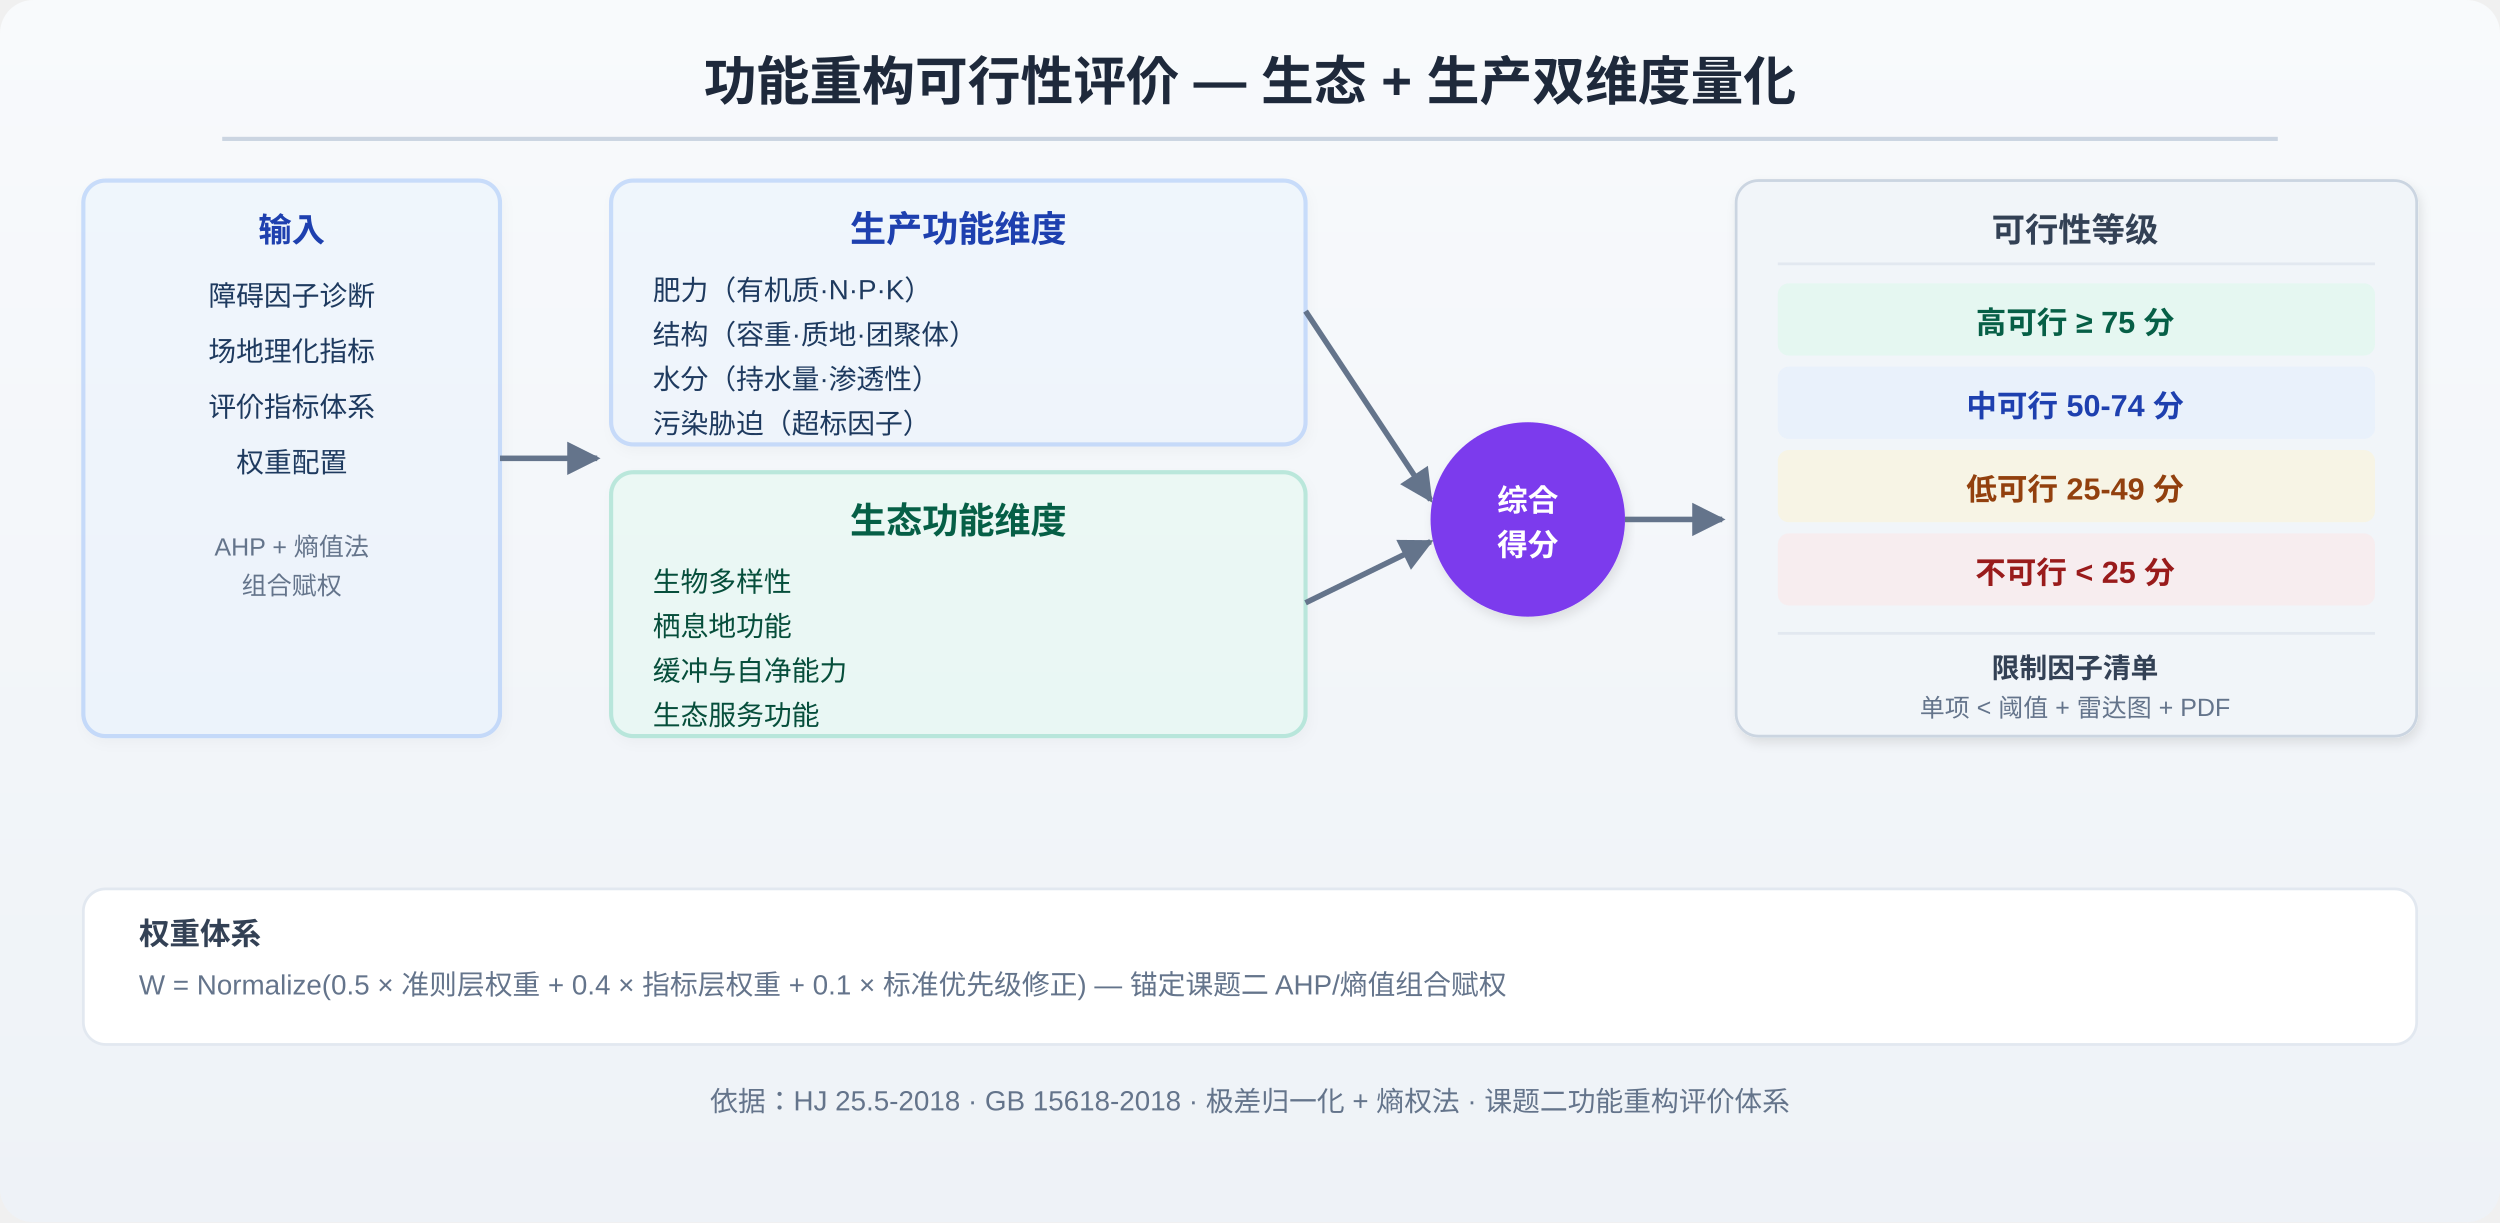
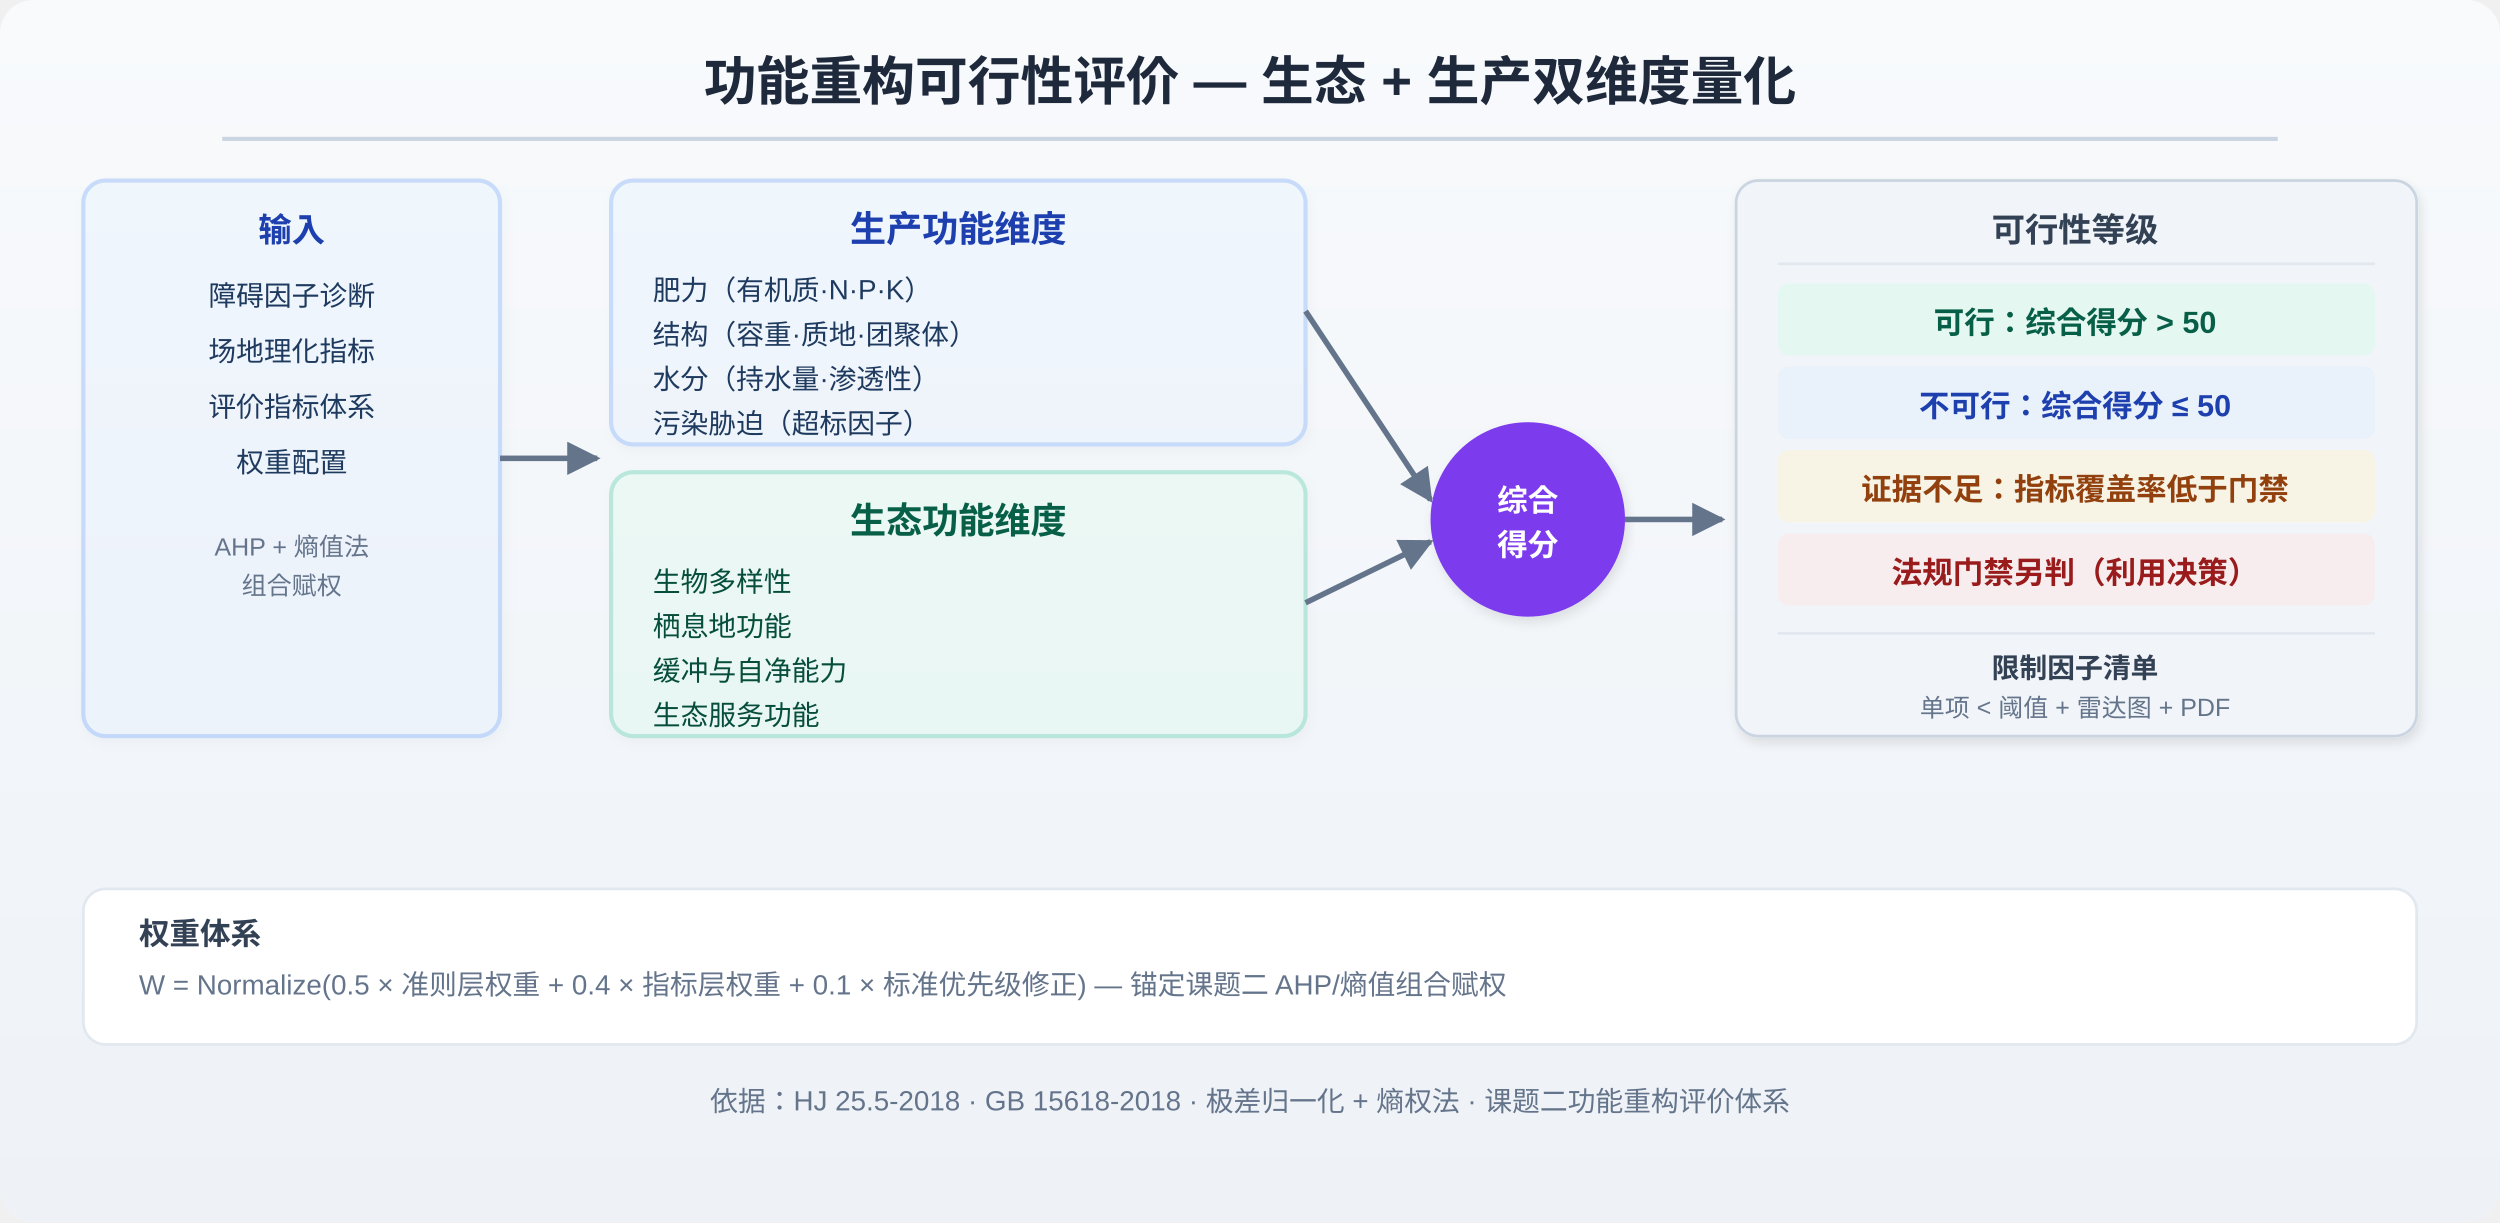
<svg xmlns="http://www.w3.org/2000/svg" viewBox="0 0 900 440" font-family="'Helvetica Neue','Arial','Microsoft YaHei',sans-serif">
  <defs>
    <linearGradient id="bgR2" x1="0" y1="0" x2="0" y2="1">
      <stop offset="0" stop-color="#f8fafc" />
      <stop offset="1" stop-color="#eef2f7" />
    </linearGradient>
    <marker id="arR2" viewBox="0 0 10 10" refX="9" refY="5" markerWidth="6" markerHeight="6" orient="auto">
      <path d="M0,0 L10,5 L0,10 Z" fill="#64748b" />
    </marker>
    <filter id="shR2" x="-5%" y="-5%" width="110%" height="115%">
      <feDropShadow dx="1" dy="2" stdDeviation="2" flood-opacity="0.1" />
    </filter>
  </defs>
  <rect width="900" height="440" fill="url(#bgR2)" rx="12" />
  <text x="450" y="36" text-anchor="middle" font-size="19" font-weight="700" fill="#1e293b">功能重构可行性评价 — 生态 + 生产双维度量化</text>
  <line x1="80" y1="50" x2="820" y2="50" stroke="#cbd5e1" stroke-width="1.5" />
  <rect x="30" y="65" width="150" height="200" rx="8" fill="#dbeafe" opacity="0.25" stroke="#3b82f6" stroke-width="1.5" filter="url(#shR2)" />
  <text x="105" y="87" text-anchor="middle" font-size="12" font-weight="700" fill="#1e40af">输入</text>
  <text x="105" y="110" text-anchor="middle" font-size="10" fill="#1e3a5f">障碍因子诊断</text>
  <text x="105" y="130" text-anchor="middle" font-size="10" fill="#1e3a5f">场地理化指标</text>
  <text x="105" y="150" text-anchor="middle" font-size="10" fill="#1e3a5f">评价指标体系</text>
  <text x="105" y="170" text-anchor="middle" font-size="10" fill="#1e3a5f">权重配置</text>
  <text x="105" y="200" text-anchor="middle" font-size="9" fill="#64748b">AHP + 熵值法</text>
  <text x="105" y="214" text-anchor="middle" font-size="9" fill="#64748b">组合赋权</text>
  <path d="M180 165 L215 165" stroke="#64748b" stroke-width="2" marker-end="url(#arR2)" fill="none" />
  <rect x="220" y="65" width="250" height="95" rx="8" fill="#dbeafe" opacity="0.25" stroke="#3b82f6" stroke-width="1.5" filter="url(#shR2)" />
  <text x="345" y="87" text-anchor="middle" font-size="13" font-weight="700" fill="#1e40af">生产功能维度</text>
  <text x="235" y="108" font-size="10" fill="#1e3a5f">肥力（有机质·N·P·K）</text>
  <text x="235" y="124" font-size="10" fill="#1e3a5f">结构（容重·质地·团聚体）</text>
  <text x="235" y="140" font-size="10" fill="#1e3a5f">水分（持水量·渗透性）</text>
  <text x="235" y="156" font-size="10" fill="#1e3a5f">污染胁迫（超标因子）</text>
  <rect x="220" y="170" width="250" height="95" rx="8" fill="#d1fae5" opacity="0.25" stroke="#10b981" stroke-width="1.5" filter="url(#shR2)" />
  <text x="345" y="192" text-anchor="middle" font-size="13" font-weight="700" fill="#065f46">生态功能维度</text>
  <text x="235" y="213" font-size="10" fill="#064e3b">生物多样性</text>
  <text x="235" y="229" font-size="10" fill="#064e3b">栖息地功能</text>
  <text x="235" y="245" font-size="10" fill="#064e3b">缓冲与自净能力</text>
  <text x="235" y="261" font-size="10" fill="#064e3b">生态服务功能</text>
  <path d="M470 112 L515 180" stroke="#64748b" stroke-width="2" marker-end="url(#arR2)" fill="none" />
  <path d="M470 217 L515 195" stroke="#64748b" stroke-width="2" marker-end="url(#arR2)" fill="none" />
  <circle cx="550" cy="187" r="35" fill="#7c3aed" filter="url(#shR2)" />
  <text x="550" y="184" text-anchor="middle" font-size="11" font-weight="700" fill="#fff">综合</text>
  <text x="550" y="200" text-anchor="middle" font-size="11" font-weight="700" fill="#fff">得分</text>
  <path d="M585 187 L620 187" stroke="#64748b" stroke-width="2" marker-end="url(#arR2)" fill="none" />
  <rect x="625" y="65" width="245" height="200" rx="8" fill="#f1f5f9" stroke="#cbd5e1" filter="url(#shR2)" />
  <text x="747" y="87" text-anchor="middle" font-size="12" font-weight="700" fill="#334155">可行性等级</text>
  <line x1="640" y1="95" x2="855" y2="95" stroke="#e2e8f0" />
  <rect x="640" y="102" width="215" height="26" rx="4" fill="#d1fae5" opacity="0.4" />
-   <text x="747" y="120" text-anchor="middle" font-size="11" font-weight="600" fill="#065f46">高可行 ≥ 75 分</text>
+   <text x="747" y="120" text-anchor="middle" font-size="11" font-weight="600" fill="#065f46">可行：综合得分 &gt; 50</text>
  <rect x="640" y="132" width="215" height="26" rx="4" fill="#dbeafe" opacity="0.4" />
-   <text x="747" y="150" text-anchor="middle" font-size="11" font-weight="600" fill="#1e40af">中可行 50-74 分</text>
+   <text x="747" y="150" text-anchor="middle" font-size="11" font-weight="600" fill="#1e40af">不可行：综合得分 ≤ 50</text>
  <rect x="640" y="162" width="215" height="26" rx="4" fill="#fef3c7" opacity="0.4" />
-   <text x="747" y="180" text-anchor="middle" font-size="11" font-weight="600" fill="#92400e">低可行 25-49 分</text>
+   <text x="747" y="180" text-anchor="middle" font-size="11" font-weight="600" fill="#92400e">证据不足：指标覆盖率低于门禁</text>
  <rect x="640" y="192" width="215" height="26" rx="4" fill="#fee2e2" opacity="0.4" />
-   <text x="747" y="210" text-anchor="middle" font-size="11" font-weight="600" fill="#991b1b">不可行 &lt; 25 分</text>
+   <text x="747" y="210" text-anchor="middle" font-size="11" font-weight="600" fill="#991b1b">法规门禁另判（利用决策）</text>
  <line x1="640" y1="228" x2="855" y2="228" stroke="#e2e8f0" />
  <text x="747" y="244" text-anchor="middle" font-size="10" font-weight="600" fill="#334155">限制因子清单</text>
  <text x="747" y="258" text-anchor="middle" font-size="9" fill="#64748b">单项 &lt; 阈值 + 雷达图 + PDF</text>
  <rect x="30" y="320" width="840" height="56" rx="8" fill="#fff" stroke="#e2e8f0" />
  <text x="50" y="340" font-size="11" font-weight="600" fill="#334155">权重体系</text>
  <text x="50" y="358" font-size="10" fill="#64748b">W = Normalize(0.5 × 准则层权重 + 0.4 × 指标层权重 + 0.1 × 标准优先级修正) — 锚定课题二 AHP/熵值组合赋权</text>
  <text x="450" y="400" text-anchor="middle" font-size="10" fill="#64748b">依据：HJ 25.5-2018 · GB 15618-2018 · 极差归一化 + 熵权法 · 课题二功能重构评价体系</text>
</svg>
